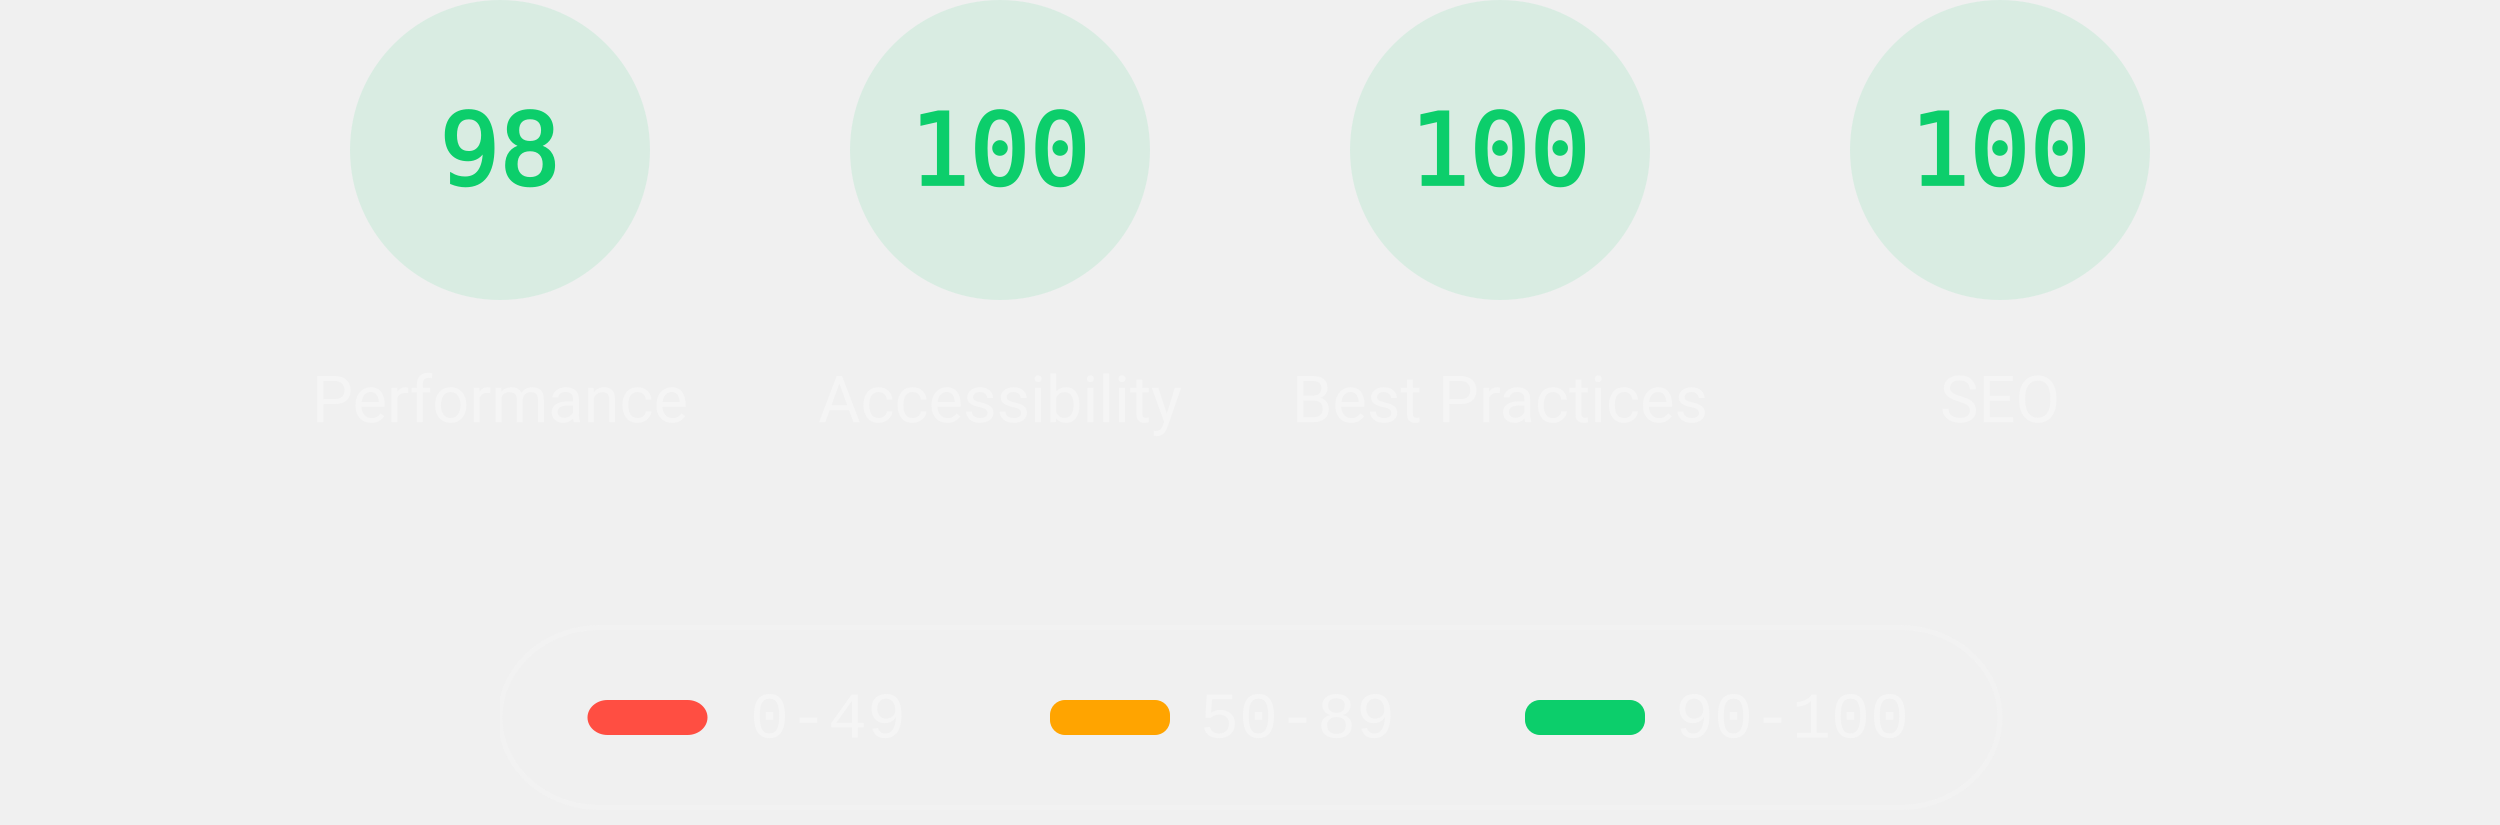
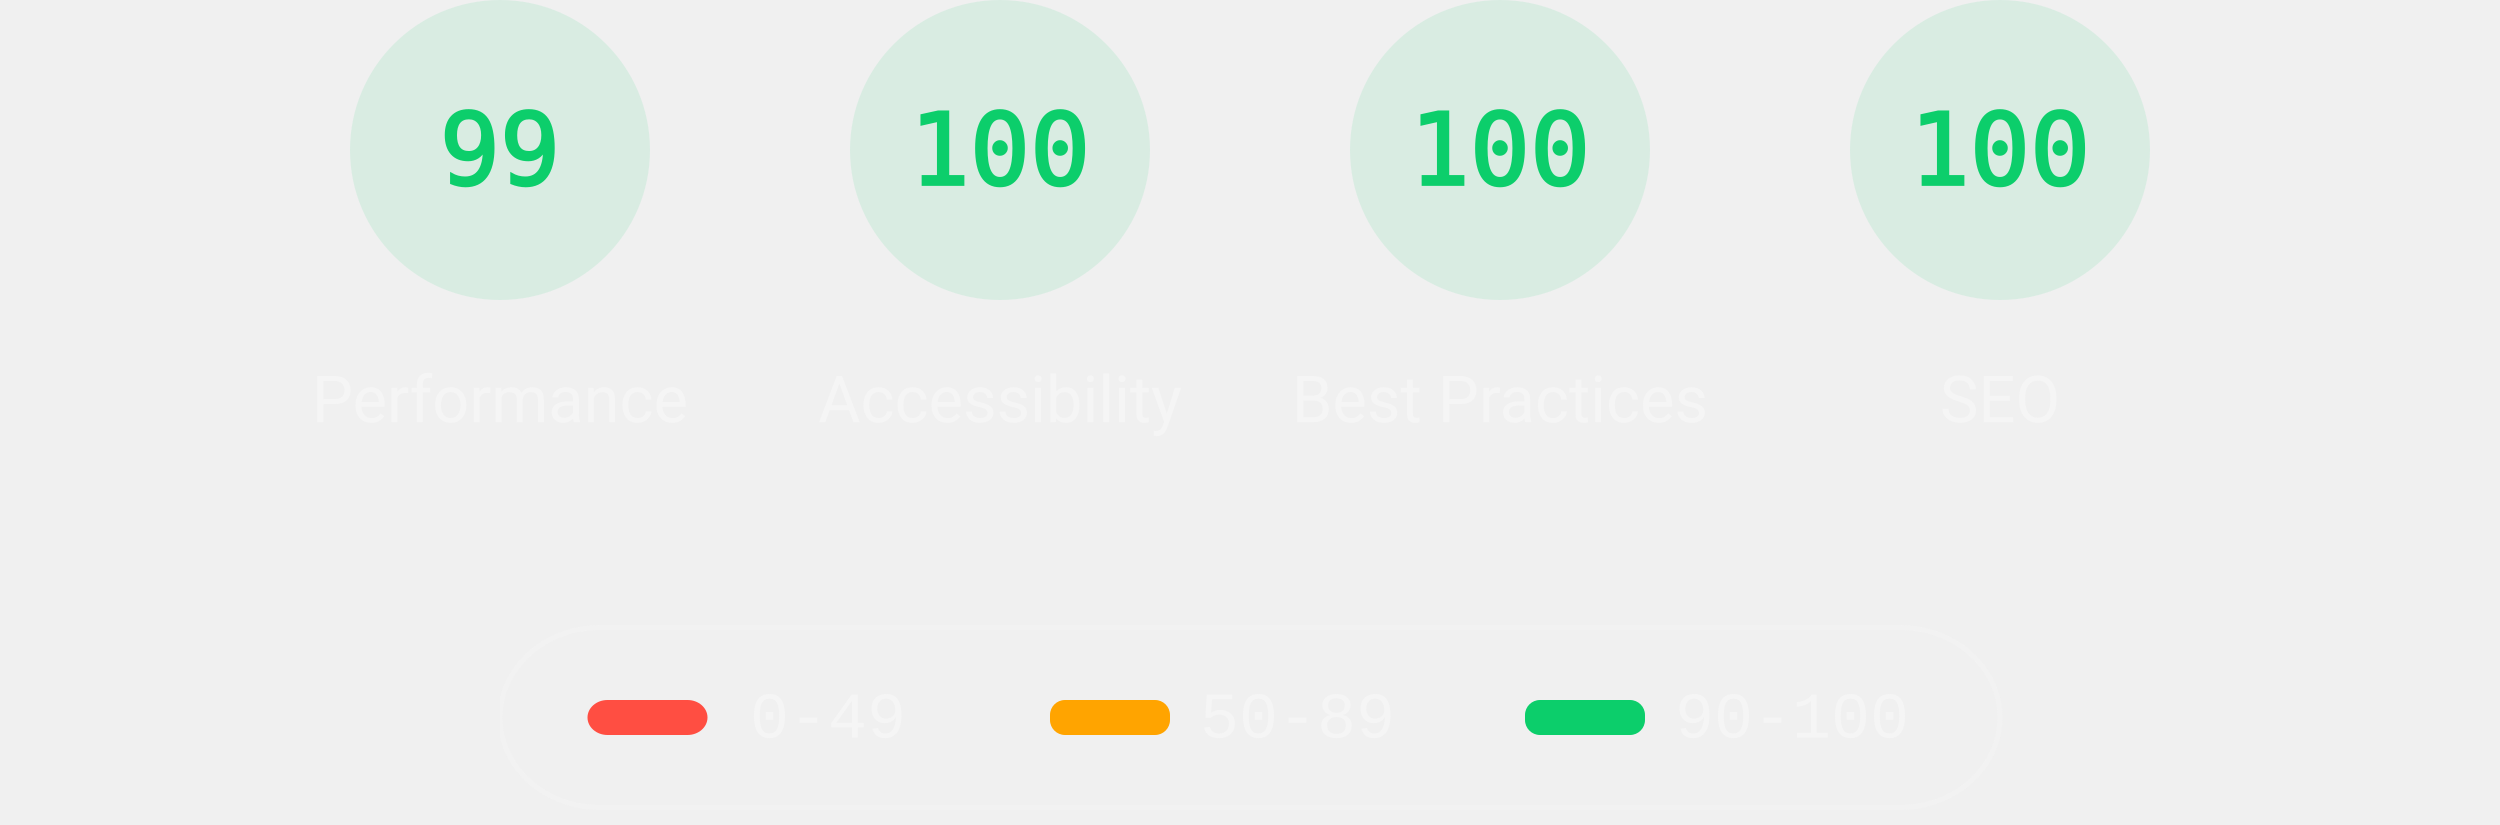
<svg xmlns="http://www.w3.org/2000/svg" class="theme--dark" fill="none" width="1000" height="330">
  <style>
			.gauge-base {
				opacity: 0.1
			}

			.gauge-arc {
				fill: none;
				animation-delay: 250ms;
				stroke-linecap: round;
				transform: rotate(-90deg);
				transform-origin: 100px 60px;
				animation: load-gauge 1s ease forwards
			}

			.guage-text {
				font-size: 40px;
				font-family: monospace;
				text-align: center
			}

			.guage-red {
				color: #ff4e42;
				fill: #ff4e42;
				stroke: #ff4e42
			}
			.guage-orange {
				color: #ffa400;
				fill: #ffa400;
				stroke: #ffa400
			}
			.guage-green {
				color: #0cce6b;
				fill: #0cce6b;
				stroke: #0cce6b
			}
			.theme--agnostic .guage-undefined {
				color: #5c5c5c;
				fill: #5c5c5c;
				stroke: #5c5c5c
			}
			.theme--light .guage-undefined {
				color: #1e1e1e;
				fill: #1e1e1e;
				stroke: #1e1e1e
			}
			.theme--dark .guage-undefined {
				color: #f5f5f5;
				fill: #f5f5f5;
				stroke: #f5f5f5
			}

			.guage-title {
				stroke: none;
				font-size: 26px;
				line-height: 26px;
				font-family: Roboto, Halvetica, Arial, sans-serif
			}
			.metric.guage-title {
				font-family: 'Courier New', Courier, monospace
			}
			.theme--agnostic .guage-title {
				color: #737373;
				fill: #737373
			}
			.theme--light .guage-title {
				color: #212121;
				fill: #212121
			}
			.theme--dark .guage-title {
				color: #f5f5f5;
				fill: #f5f5f5
			}

			@keyframes load-gauge {
				from {
					stroke-dasharray: 0 352.858
				}
			}
			.lh-gauge--pwa__disc {
				fill: #e0e0e0
			}
			.lh-gauge--pwa__logo {
				position: relative;
				fill: #b0b0b0
			}
			.lh-gauge--pwa__invisible {
				display: none
			}
			.lh-gauge--pwa__visible {
				display: inline
			}
			.guage-invisible {
				display: none
			}
			.lh-gauge--pwa__logo--primary-color {
				fill: #304ffe
			}
			.theme--agnostic .lh-gauge--pwa__logo--secondary-color {
				fill: #787878
			}
			.theme--light .lh-gauge--pwa__logo--secondary-color {
				fill: #3d3d3d
			}
			.theme--dark .lh-gauge--pwa__logo--secondary-color {
				fill: #d8b6b6
			}
			.theme--light #svg_2 {
				stroke: #00000022
			}
			.theme--agnostic #svg_2 {
				stroke: #616161
			}
			.theme--light #svg_2 {
				stroke: #00000022
			}
			.theme--dark #svg_2 {
				stroke: #f5f5f566
			}
		</style>
  <svg class="guage-div guage-perf guage-green" viewBox="0 0 200 200" width="200" height="200" x="100" y="0">
    <circle class="gauge-base" r="56" cx="100" cy="60" stroke-width="8" />
-     <circle class="gauge-arc guage-arc-1" r="56" cx="100" cy="60" stroke-width="8" style="stroke-dasharray: 344.821, 351.858;" />
-     <text class="guage-text" x="100px" y="60px" alignment-baseline="central" dominant-baseline="central" text-anchor="middle">98</text>
+     <circle class="gauge-arc guage-arc-1" r="56" cx="100" cy="60" stroke-width="8" style="stroke-dasharray: 348.339, 351.858;" />
+     <text class="guage-text" x="100px" y="60px" alignment-baseline="central" dominant-baseline="central" text-anchor="middle">99</text>
    <text class="guage-title" x="100px" y="160px" alignment-baseline="central" dominant-baseline="central" text-anchor="middle">Performance</text>
  </svg>
  <svg class="guage-div guage-acc guage-green" viewBox="0 0 200 200" width="200" height="200" x="300" y="0">
    <circle class="gauge-base" r="56" cx="100" cy="60" stroke-width="8" />
    <circle class="gauge-arc guage-arc-2" r="56" cx="100" cy="60" stroke-width="8" style="stroke-dasharray: 351.858, 351.858;" />
    <text class="guage-text" x="100px" y="60px" alignment-baseline="central" dominant-baseline="central" text-anchor="middle">100</text>
    <text class="guage-title" x="100px" y="160px" alignment-baseline="central" dominant-baseline="central" text-anchor="middle">Accessibility</text>
  </svg>
  <svg class="guage-div guage-best guage-green" viewBox="0 0 200 200" width="200" height="200" x="500" y="0">
    <circle class="gauge-base" r="56" cx="100" cy="60" stroke-width="8" />
    <circle class="gauge-arc guage-arc-3" r="56" cx="100" cy="60" stroke-width="8" style="stroke-dasharray: 351.858, 351.858;" />
    <text class="guage-text" x="100px" y="60px" alignment-baseline="central" dominant-baseline="central" text-anchor="middle">100</text>
    <text class="guage-title" x="100px" y="160px" alignment-baseline="central" dominant-baseline="central" text-anchor="middle">Best Practices</text>
  </svg>
  <svg class="guage-div guage-seo guage-green" viewBox="0 0 200 200" width="200" height="200" x="700" y="0">
    <circle class="gauge-base" r="56" cx="100" cy="60" stroke-width="8" />
    <circle class="gauge-arc guage-arc-4" r="56" cx="100" cy="60" stroke-width="8" style="stroke-dasharray: 351.858, 351.858;" />
    <text class="guage-text" x="100px" y="60px" alignment-baseline="central" dominant-baseline="central" text-anchor="middle">100</text>
    <text class="guage-title" x="100px" y="160px" alignment-baseline="central" dominant-baseline="central" text-anchor="middle">SEO</text>
  </svg>
  <svg class="guage-div guage-pwa guage-invisible" viewBox="0 0 200 200" width="200" height="200" x="900" y="0">
    <svg viewBox="0 0 60 60" width="112" height="112" x="44" y="4">
      <defs>
        <linearGradient id="lh-gauge--pwa__check-circle__gradient-0" x1="50%" y1="0%" x2="50%" y2="100%">
          <stop stop-color="#00C852" offset="0%" />
          <stop stop-color="#009688" offset="100%" />
        </linearGradient>
        <linearGradient id="lh-gauge--pwa__installable__shadow-gradient-0" x1="76.056%" x2="24.111%" y1="82.995%" y2="24.735%">
          <stop stop-color="#A5D6A7" offset="0%" />
          <stop stop-color="#80CBC4" offset="100%" />
        </linearGradient>
        <linearGradient id="lh-gauge--pwa__fast-reliable__shadow-gradient-0" x1="76.056%" y1="82.995%" x2="25.678%" y2="26.493%">
          <stop stop-color="#64B5F6" offset="0%" />
          <stop stop-color="#2979FF" offset="100%" />
        </linearGradient>
        <g id="lh-gauge--pwa__fast-reliable-badge-0">
          <circle fill="#FFFFFF" cx="10" cy="10" r="10" />
          <path fill="#304FFE" d="M10 3.58l5.25 2.34v3.5c0 3.23-2.24 6.26-5.25 7-3.01-.74-5.25-3.77-5.25-7v-3.5L10 3.58zm-.47 10.74l2.76-4.83.03-.07c.04-.08 0-.24-.22-.24h-1.64l.47-3.26h-.47l-2.7 4.77c-.02.01.05-.1-.04.05-.09.16-.1.31.18.31h1.63l-.47 3.27h.47z" />
        </g>
        <g id="lh-gauge--pwa__installable-badge-0">
          <circle fill="#FFFFFF" cx="10" cy="10" r="10" />
          <path fill="#009688" d="M10 4.167A5.835 5.835 0 0 0 4.167 10 5.835 5.835 0 0 0 10 15.833 5.835 5.835 0 0 0 15.833 10 5.835 5.835 0 0 0 10 4.167zm2.917 6.416h-2.334v2.334H9.417v-2.334H7.083V9.417h2.334V7.083h1.166v2.334h2.334v1.166z" />
        </g>
      </defs>
      <g stroke="none" fill-rule="nonzero">
        <circle class="lh-gauge--pwa__disc" cx="30" cy="30" r="30" />
        <g class="lh-gauge--pwa__logo">
          <path d="M35.66 19.39l.7-1.75h2L37.4 15 38.6 12l3.4 9h-2.51l-.58-1.61z" />
          <path d="M33.52 21l3.65-9h-2.42l-2.5 5.82L30.5 12h-1.86l-1.9 5.82-1.35-2.65-1.21 3.72L25.4 21h2.38l1.72-5.2 1.64 5.2z" />
          <path fill-rule="nonzero" d="M20.3 17.91h1.48c.45 0 .85-.05 1.2-.15l.39-1.18 1.07-3.3a2.64 2.64 0 0 0-.28-.37c-.55-.6-1.36-.91-2.42-.91H18v9h2.3V17.9zm1.96-3.84c.22.22.33.5.33.87 0 .36-.1.65-.29.87-.2.23-.59.35-1.15.35h-.86v-2.41h.87c.52 0 .89.1 1.1.32z" />
        </g>
        <rect class="lh-gauge--pwa__component lh-gauge--pwa__na-line lh-gauge--pwa__invisible" fill="#FFFFFF" x="20" y="32" width="20" height="4" rx="2" />
        <g class="lh-gauge--pwa__component lh-gauge--pwa__fast-reliable-badge lh-gauge--pwa__invisible" transform="translate(20, 29)">
          <path fill="url(#lh-gauge--pwa__fast-reliable__shadow-gradient-0)" d="M33.63 19.49A30 30 0 0 1 16.2 30.36L3 17.14 17.14 3l16.49 16.49z" />
          <use href="#lh-gauge--pwa__fast-reliable-badge-0" />
        </g>
        <g class="lh-gauge--pwa__component lh-gauge--pwa__installable-badge lh-gauge--pwa__invisible" transform="translate(20, 29)">
          <path fill="url(#lh-gauge--pwa__installable__shadow-gradient-0)" d="M33.629 19.487c-4.272 5.453-10.391 9.39-17.415 10.869L3 17.142 17.142 3 33.63 19.487z" />
          <use href="#lh-gauge--pwa__installable-badge-0" />
        </g>
        <g class="lh-gauge--pwa__component lh-gauge--pwa__fast-reliable-installable-badges lh-gauge--pwa__invisible">
          <g transform="translate(8, 29)">
            <path fill="url(#lh-gauge--pwa__fast-reliable__shadow-gradient-0)" d="M16.321 30.463L3 17.143 17.142 3l22.365 22.365A29.864 29.864 0 0 1 22 31c-1.942 0-3.84-.184-5.679-.537z" />
            <use href="#lh-gauge--pwa__fast-reliable-badge-0" />
          </g>
          <g transform="translate(32, 29)">
            <path fill="url(#lh-gauge--pwa__installable__shadow-gradient-0)" d="M25.982 11.84a30.107 30.107 0 0 1-13.08 15.203L3 17.143 17.142 3l8.84 8.84z" />
            <use href="#lh-gauge--pwa__installable-badge-0" />
          </g>
        </g>
        <g class="lh-gauge--pwa__component lh-gauge--pwa__check-circle lh-gauge--pwa__invisible" transform="translate(18, 28)">
          <circle fill="#FFFFFF" cx="12" cy="12" r="12" />
          <path fill="url(#lh-gauge--pwa__check-circle__gradient-0)" d="M12 2a10 10 0 1 0 0 20 10 10 0 0 0 0-20zm-2 15l-5-5 1.41-1.41L10 14.17l7.59-7.59L19 8l-9 9z" />
        </g>
      </g>
    </svg>
    <text class="guage-title" y="160px" alignment-baseline="central" dominant-baseline="central" text-anchor="middle">
      <tspan x="100px" dy="-6px">Progressive</tspan>
      <tspan x="100px" dy="30px">Web App</tspan>
    </text>
  </svg>
  <svg width="604" height="76" x="200" y="250">
    <g>
      <rect fill="none" id="canvas_background" height="80" width="604" y="-1" x="-1" />
      <g display="none" overflow="visible" y="0" x="0" height="100%" width="100%" id="canvasGrid">
        <rect fill="url(#gridpattern)" stroke-width="0" y="0" x="0" height="100%" width="100%" />
      </g>
    </g>
    <g>
      <rect fill-opacity="0" stroke-width="2" rx="40" id="svg_2" height="72" width="600" y="1" x="0" fill="#000000" />
      <rect stroke="#000" rx="8" id="svg_3" height="14" width="48" y="30" x="35" stroke-opacity="null" stroke-width="0" fill="#ff4e42" />
      <rect stroke="#000" rx="6" id="svg_4" height="14" width="48" y="30" x="220" stroke-opacity="null" stroke-width="0" fill="#ffa400" />
      <rect stroke="#000" rx="6" id="svg_5" height="14" width="48" y="30" x="410" stroke-opacity="null" stroke-width="0" fill="#0cce6b" />
      <text class="metric guage-title" xml:space="preserve" text-anchor="start" font-size="26" id="svg_6" y="45" x="100" stroke-opacity="null" stroke-width="0" stroke="#000">0-49</text>
      <text class="metric guage-title" xml:space="preserve" text-anchor="start" font-size="26" id="svg_7" y="45" x="280" stroke-opacity="null" stroke-width="0" stroke="#000">50-89</text>
      <text class="metric guage-title" xml:space="preserve" text-anchor="start" font-size="26" id="svg_8" y="45" x="470" stroke-opacity="null" stroke-width="0" stroke="#000">90-100</text>
    </g>
  </svg>
</svg>
